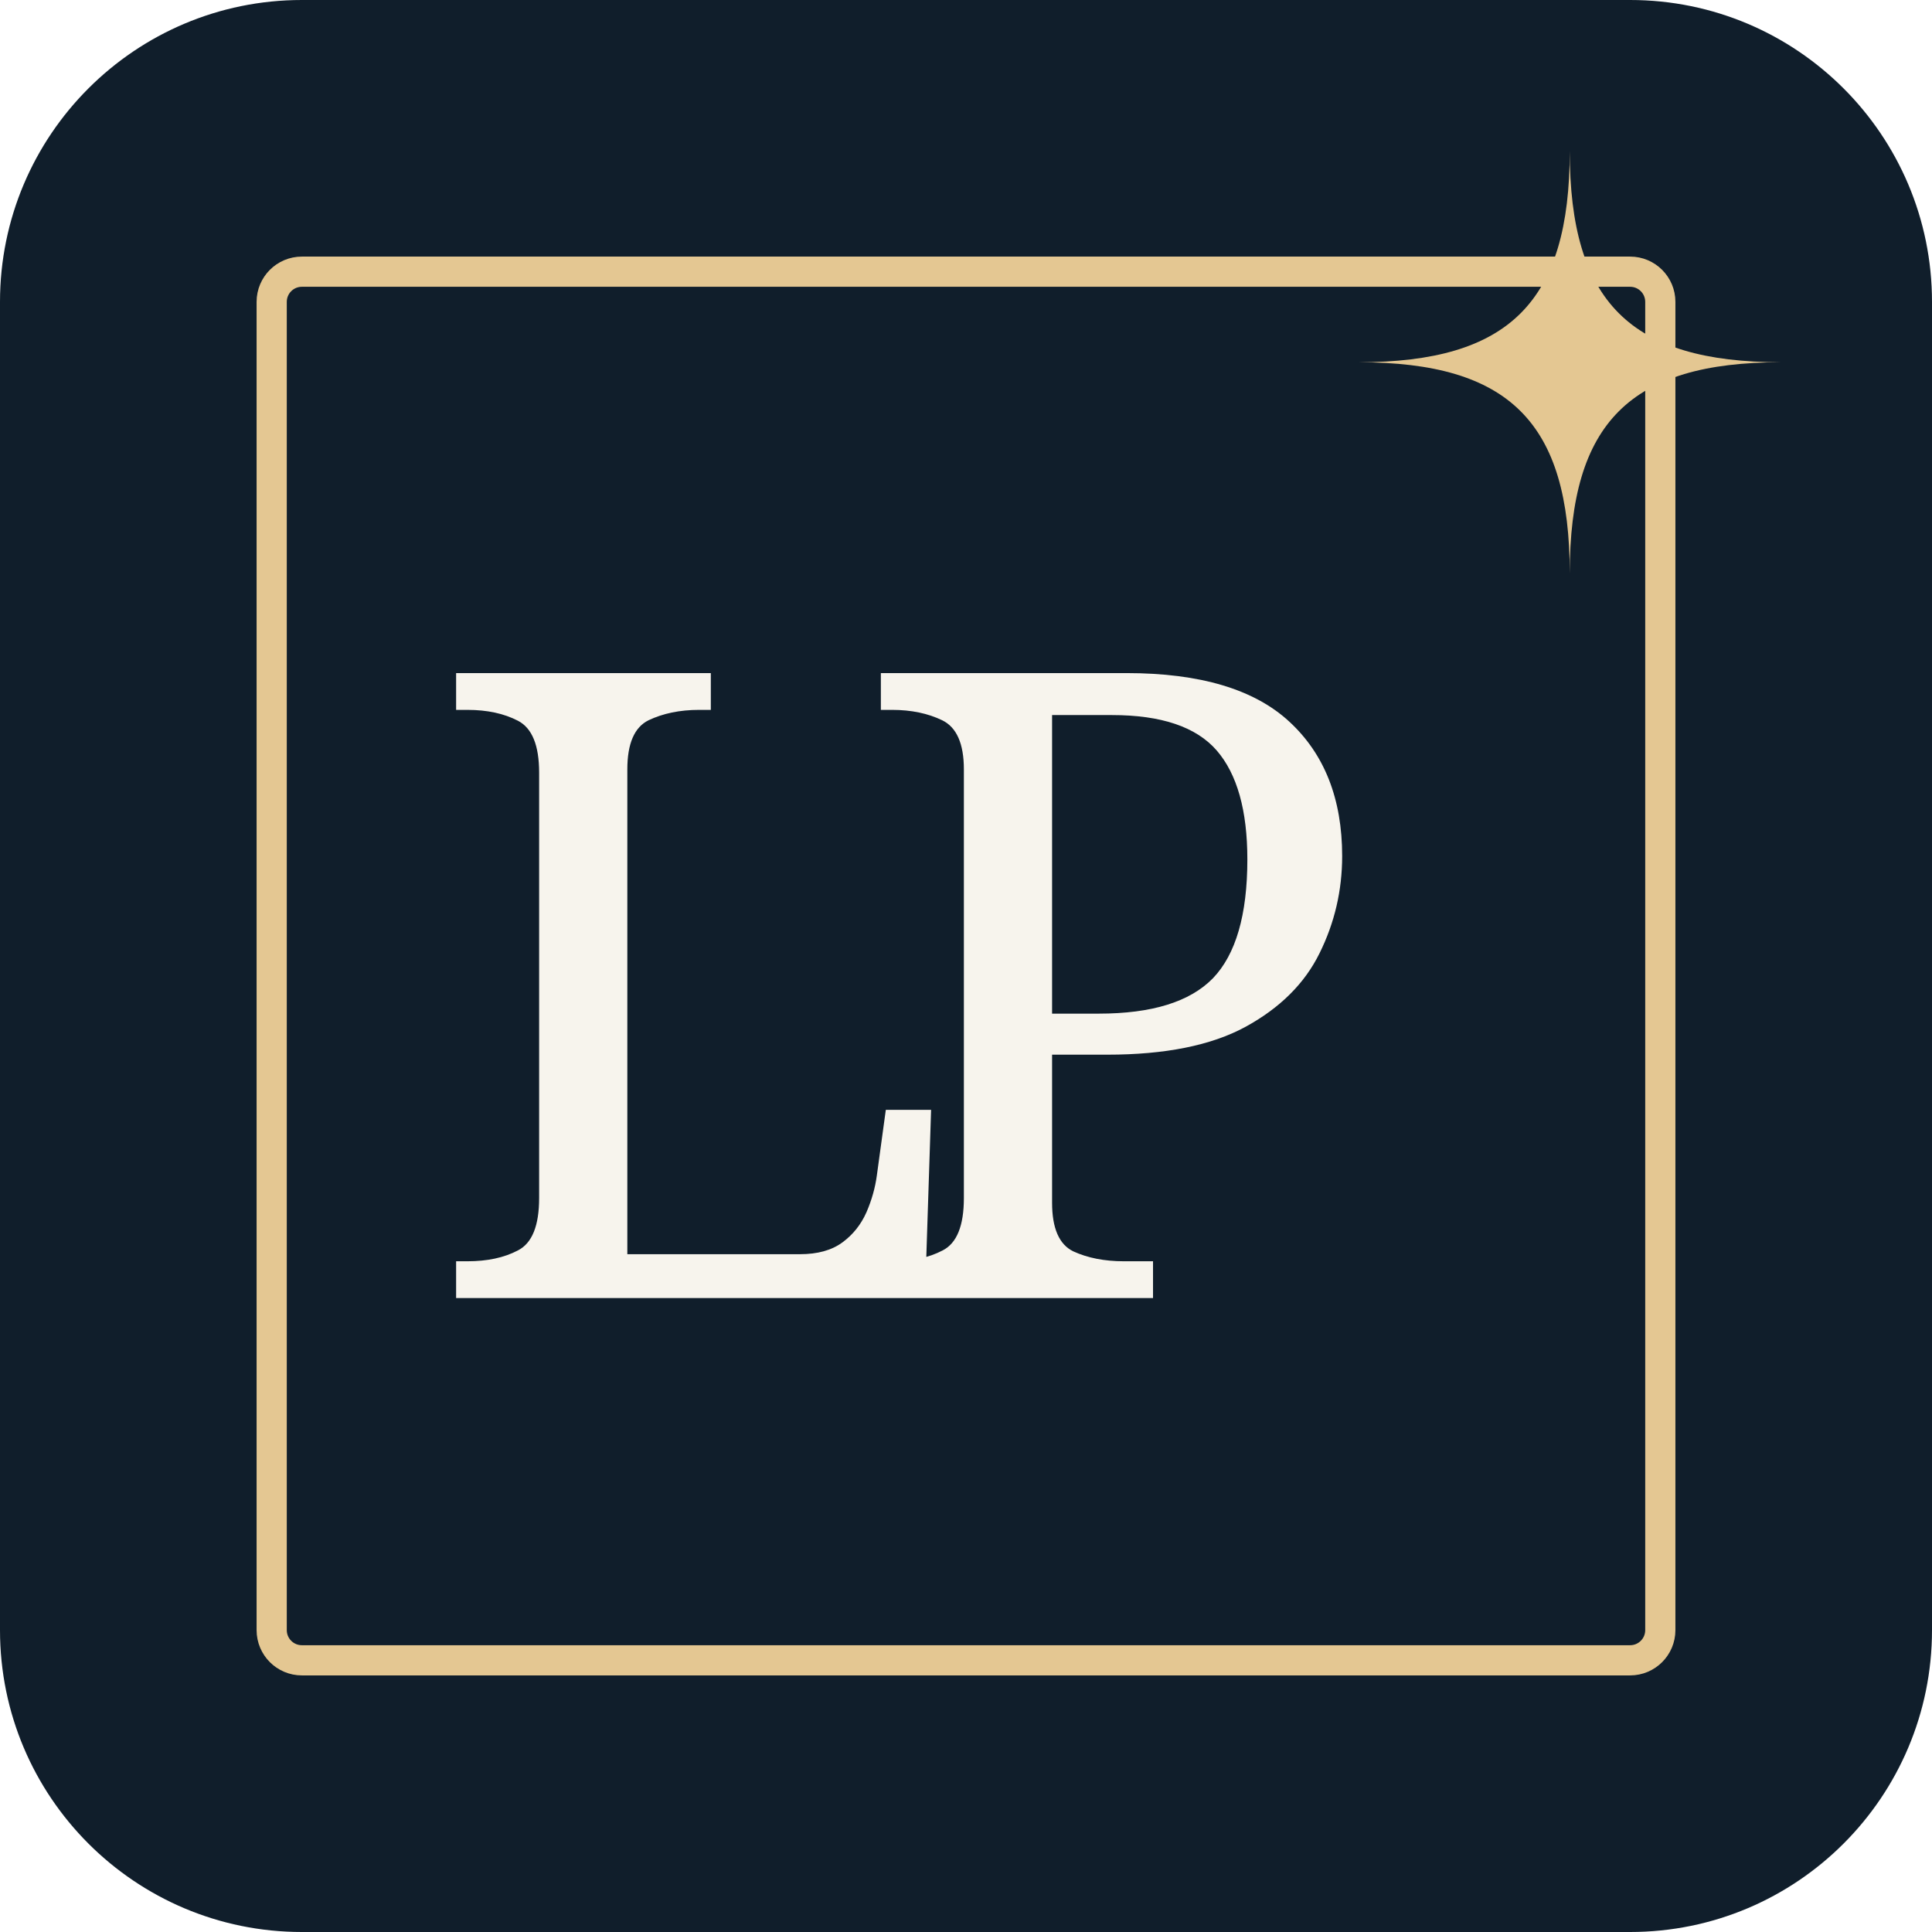
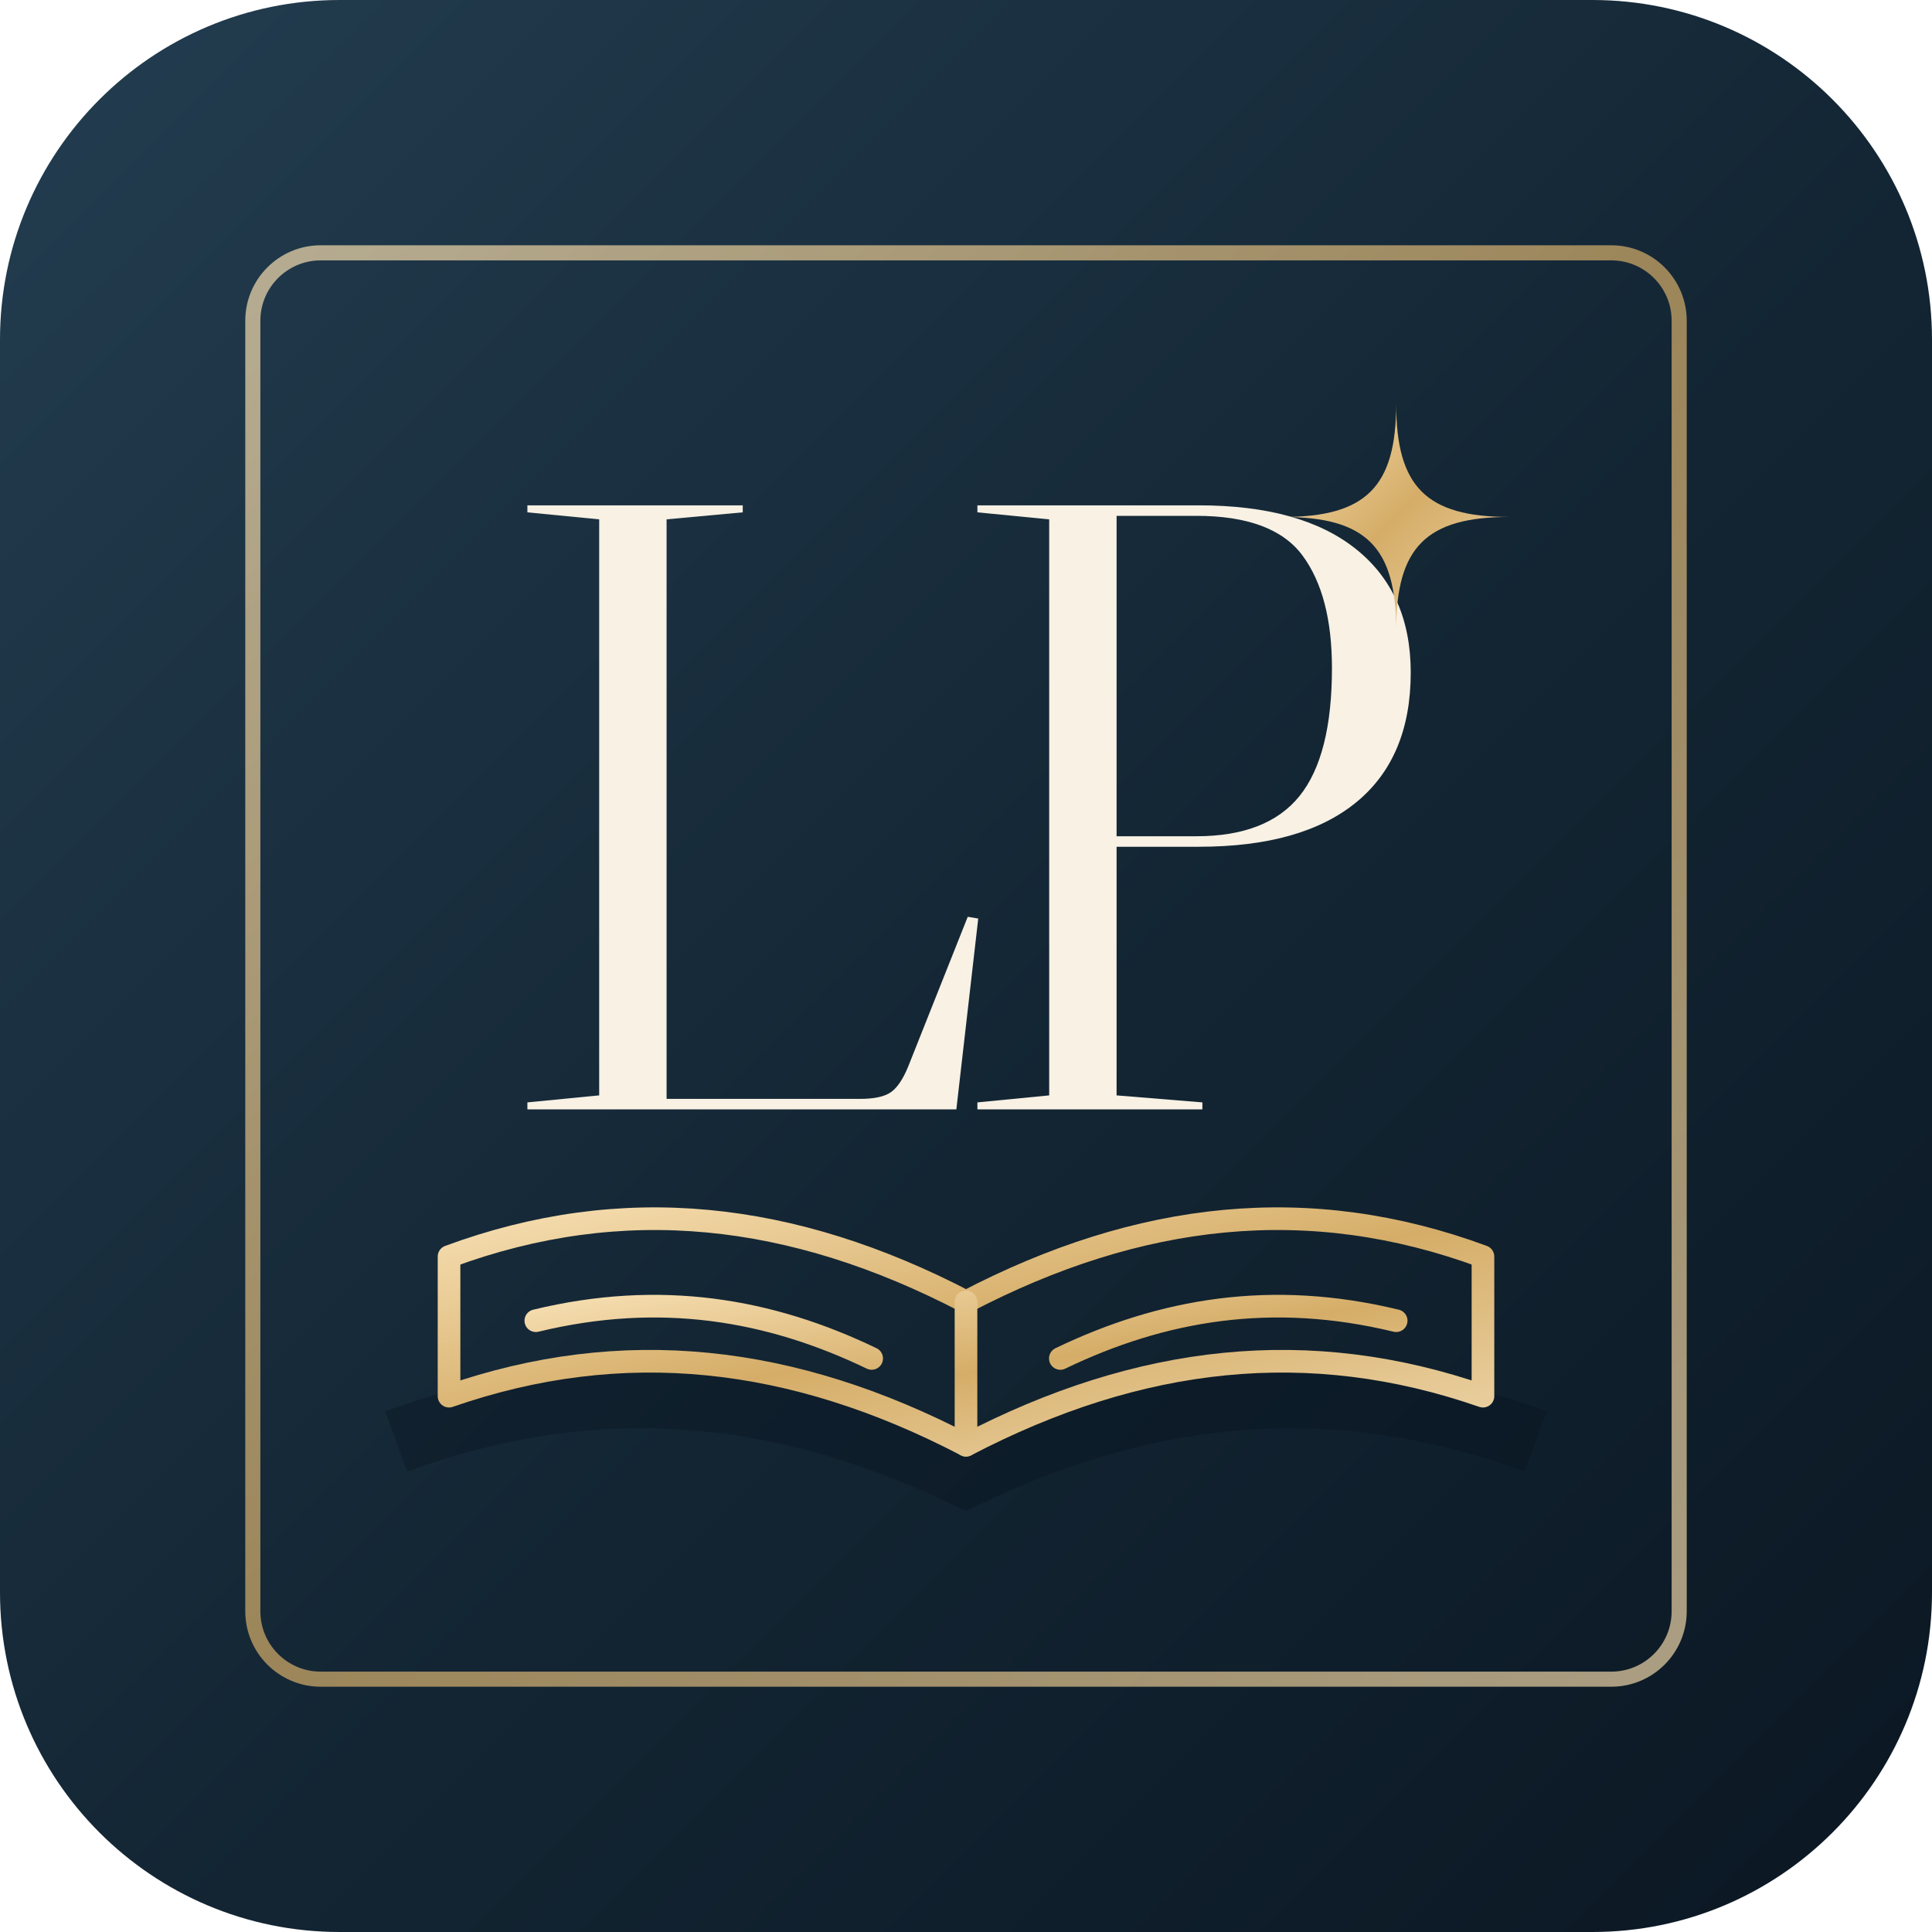
- <svg xmlns="http://www.w3.org/2000/svg" viewBox="0 0 64 64">
-   <rect width="64" height="64" rx="10" fill="#101e2b" />
-   <rect x="9" y="9" width="46" height="46" rx="1" fill="none" stroke="#e4c792" />
-   <text x="14" y="43" font-family="Georgia,serif" font-size="29" letter-spacing="-4" fill="#f7f4ed">LP</text>
-   <path d="M52 5c0 5-2 7-7 7 5 0 7 2 7 7 0-5 2-7 7-7-5 0-7-2-7-7Z" fill="#e4c792" />
+ <svg xmlns="http://www.w3.org/2000/svg" width="512" height="512" viewBox="0 0 512 512" role="img" aria-label="Lennox Publishing App-Icon">
+   <defs>
+     <linearGradient id="navy" x1="0" y1="0" x2="1" y2="1">
+       <stop stop-color="#233d50" />
+       <stop offset=".55" stop-color="#132533" />
+       <stop offset="1" stop-color="#0b1723" />
+     </linearGradient>
+     <linearGradient id="gold" x1="0" y1="0" x2="1" y2="1">
+       <stop stop-color="#f6deb1" />
+       <stop offset=".5" stop-color="#d5ad68" />
+       <stop offset="1" stop-color="#edd5a8" />
+     </linearGradient>
+   </defs>
+   <rect width="512" height="512" rx="90" fill="url(#navy)" />
+   <rect x="67" y="67" width="378" height="378" rx="18" fill="none" stroke="url(#gold)" stroke-width="4" opacity=".7" />
+   <path d="M105 382c52-19 101-15 151 9 50-24 99-28 151-9" fill="none" stroke="#07121d" stroke-width="17" opacity=".35" />
+   <g fill="#f8f1e4" transform="translate(130.484,294) scale(0.232,-0.232)">
+     <path transform="translate(0.000,0)" d="M122 16 40 8V0H530L555 218L543 220L475 49Q466 27 455.0 19.5Q444 12 420 12H199V674L286 682V690H40V682L122 674Z" />
+     <path transform="translate(514.034,0)" d="M199 300V16L297 8V0H40V8L122 16V674L40 682V690H293Q410 690 472.5 640.0Q535 590 535 499Q535 402 473.0 351.0Q411 300 293 300ZM199 678V312H290Q371 312 408.0 358.0Q445 404 445 504Q445 587 411.5 632.5Q378 678 290 678Z" />
+   </g>
+   <g fill="none" stroke="url(#gold)" stroke-width="6" stroke-linecap="round" stroke-linejoin="round">
+     <path d="M119 333c46-17 91-12 137 12 46-24 91-29 137-12v37c-46-16-91-11-137 13-46-24-91-29-137-13z" />
+     <path d="M256 345v38M142 350c33-8 62-3 89 10M370 350c-33-8-62-3-89 10" />
+   </g>
+   <path d="M370 107c0 22-8 30-30 30 22 0 30 8 30 30 0-22 8-30 30-30-22 0-30-8-30-30Z" fill="url(#gold)" />
</svg>
